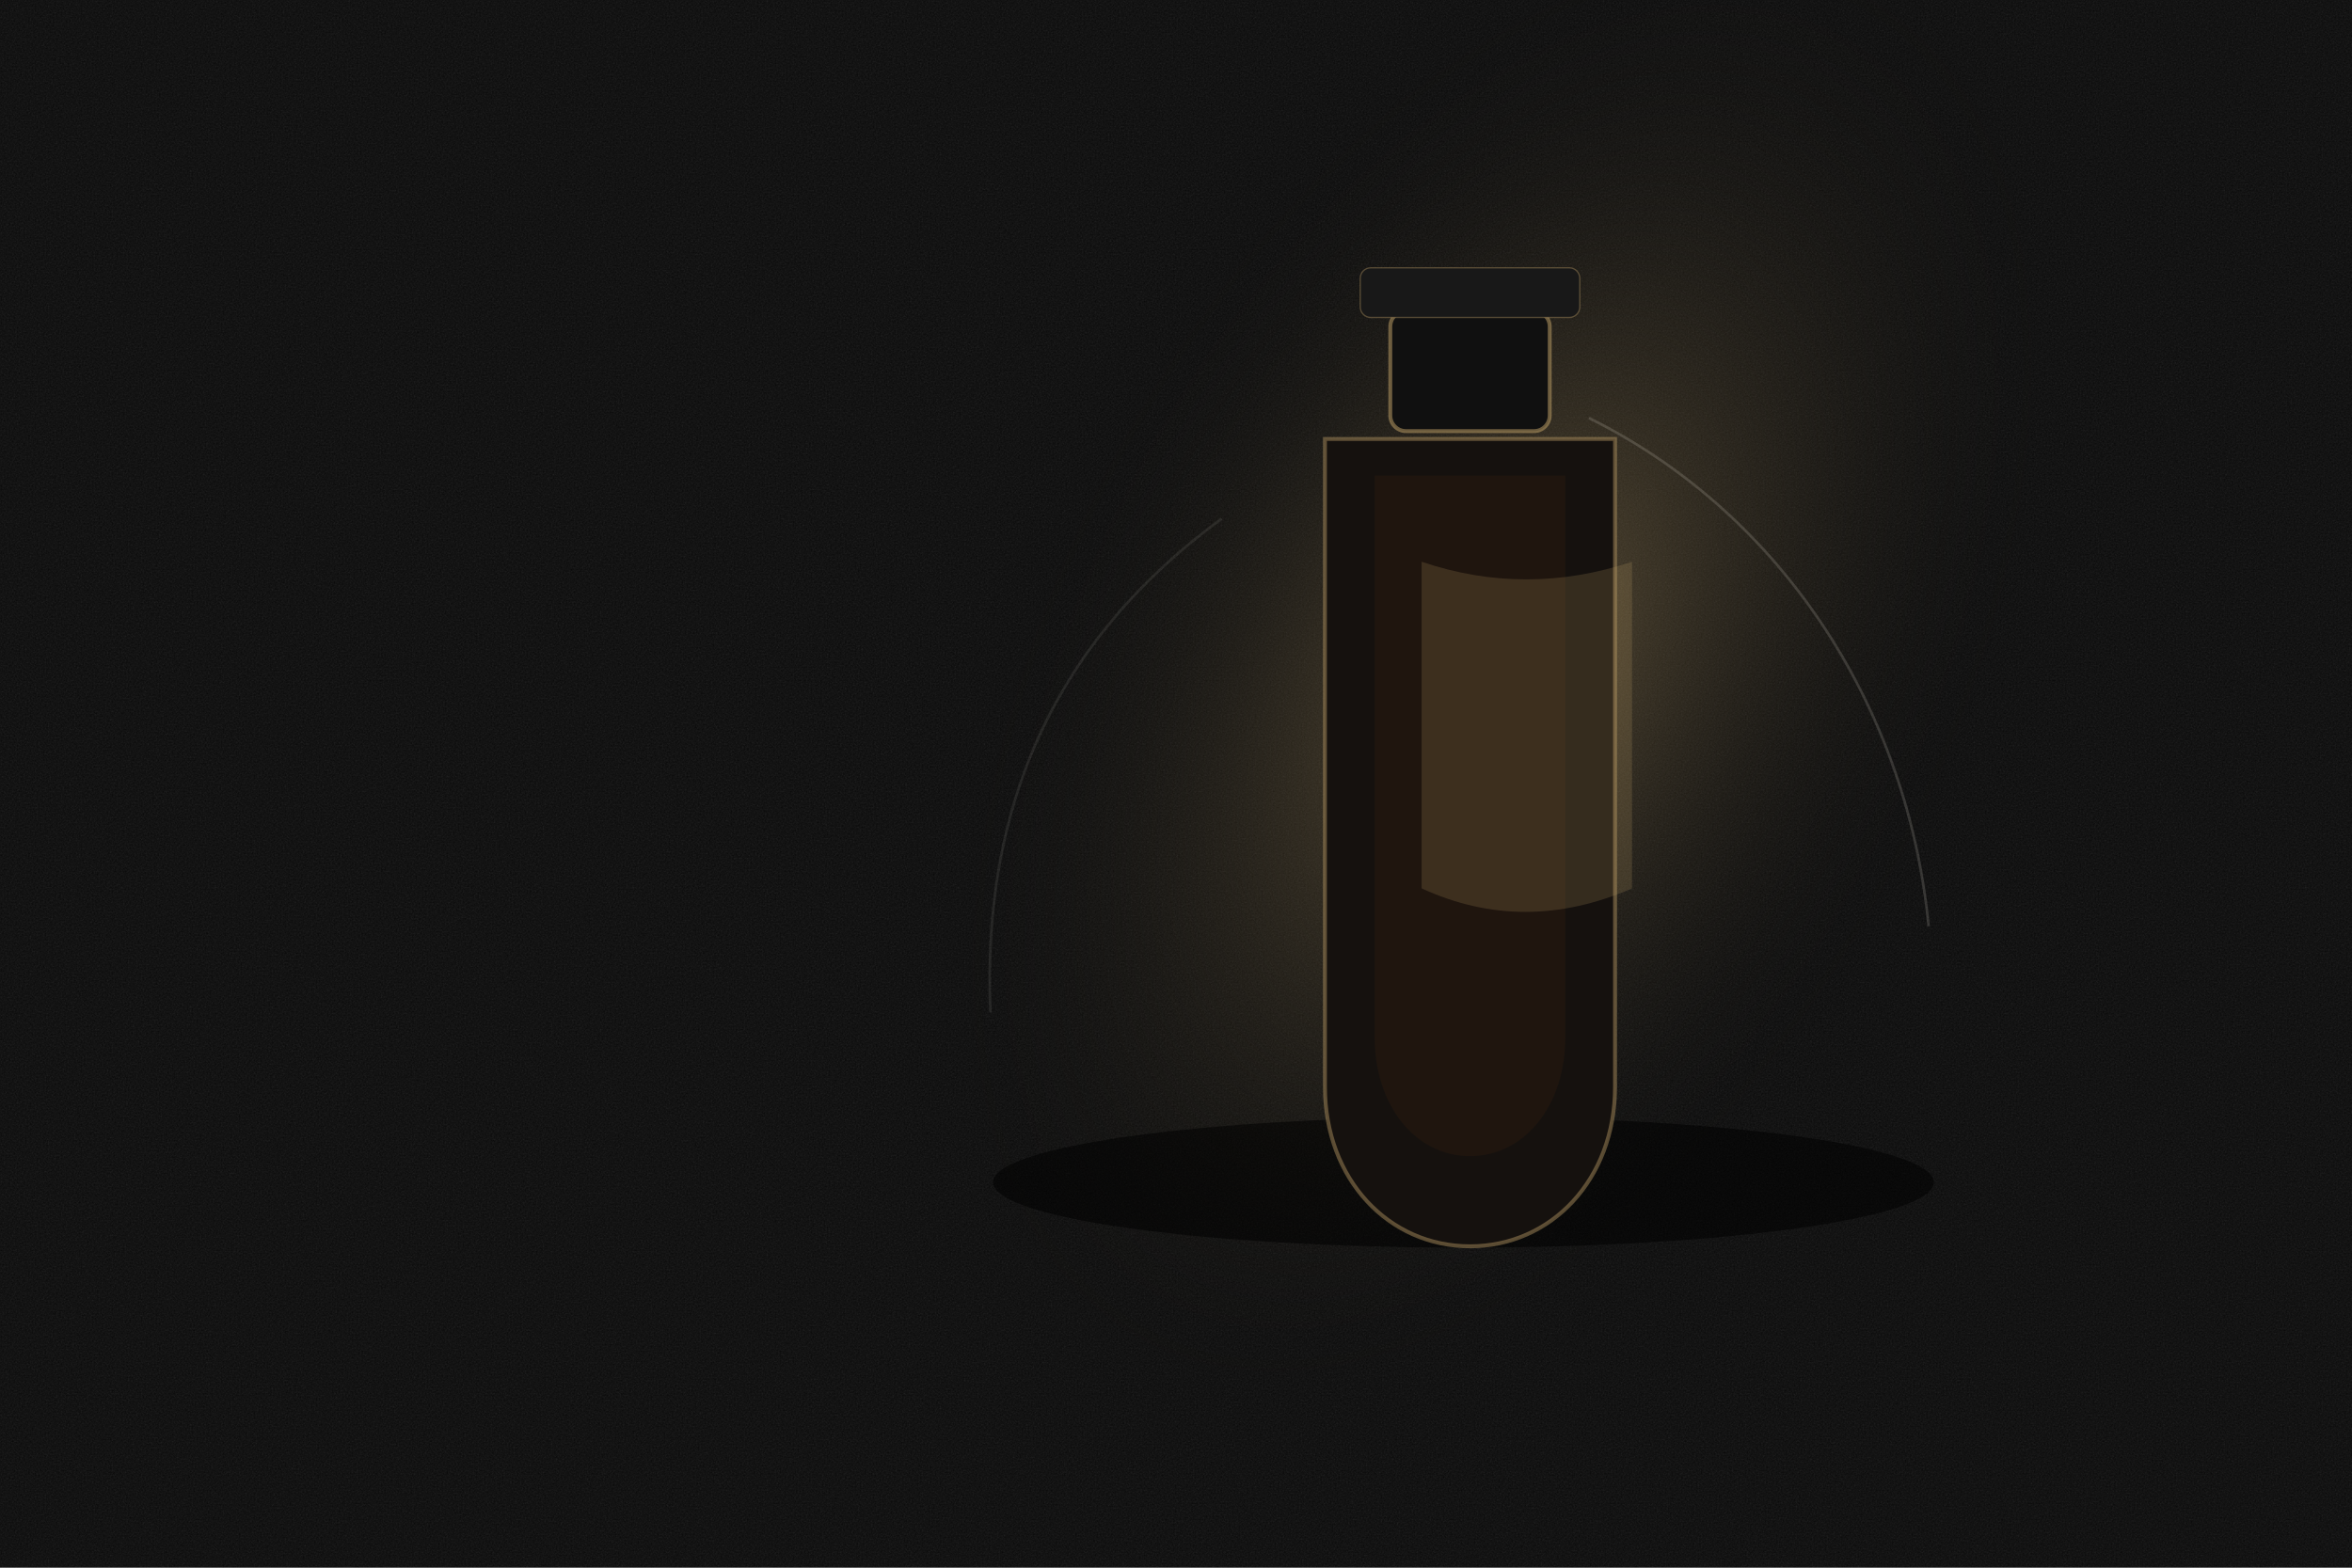
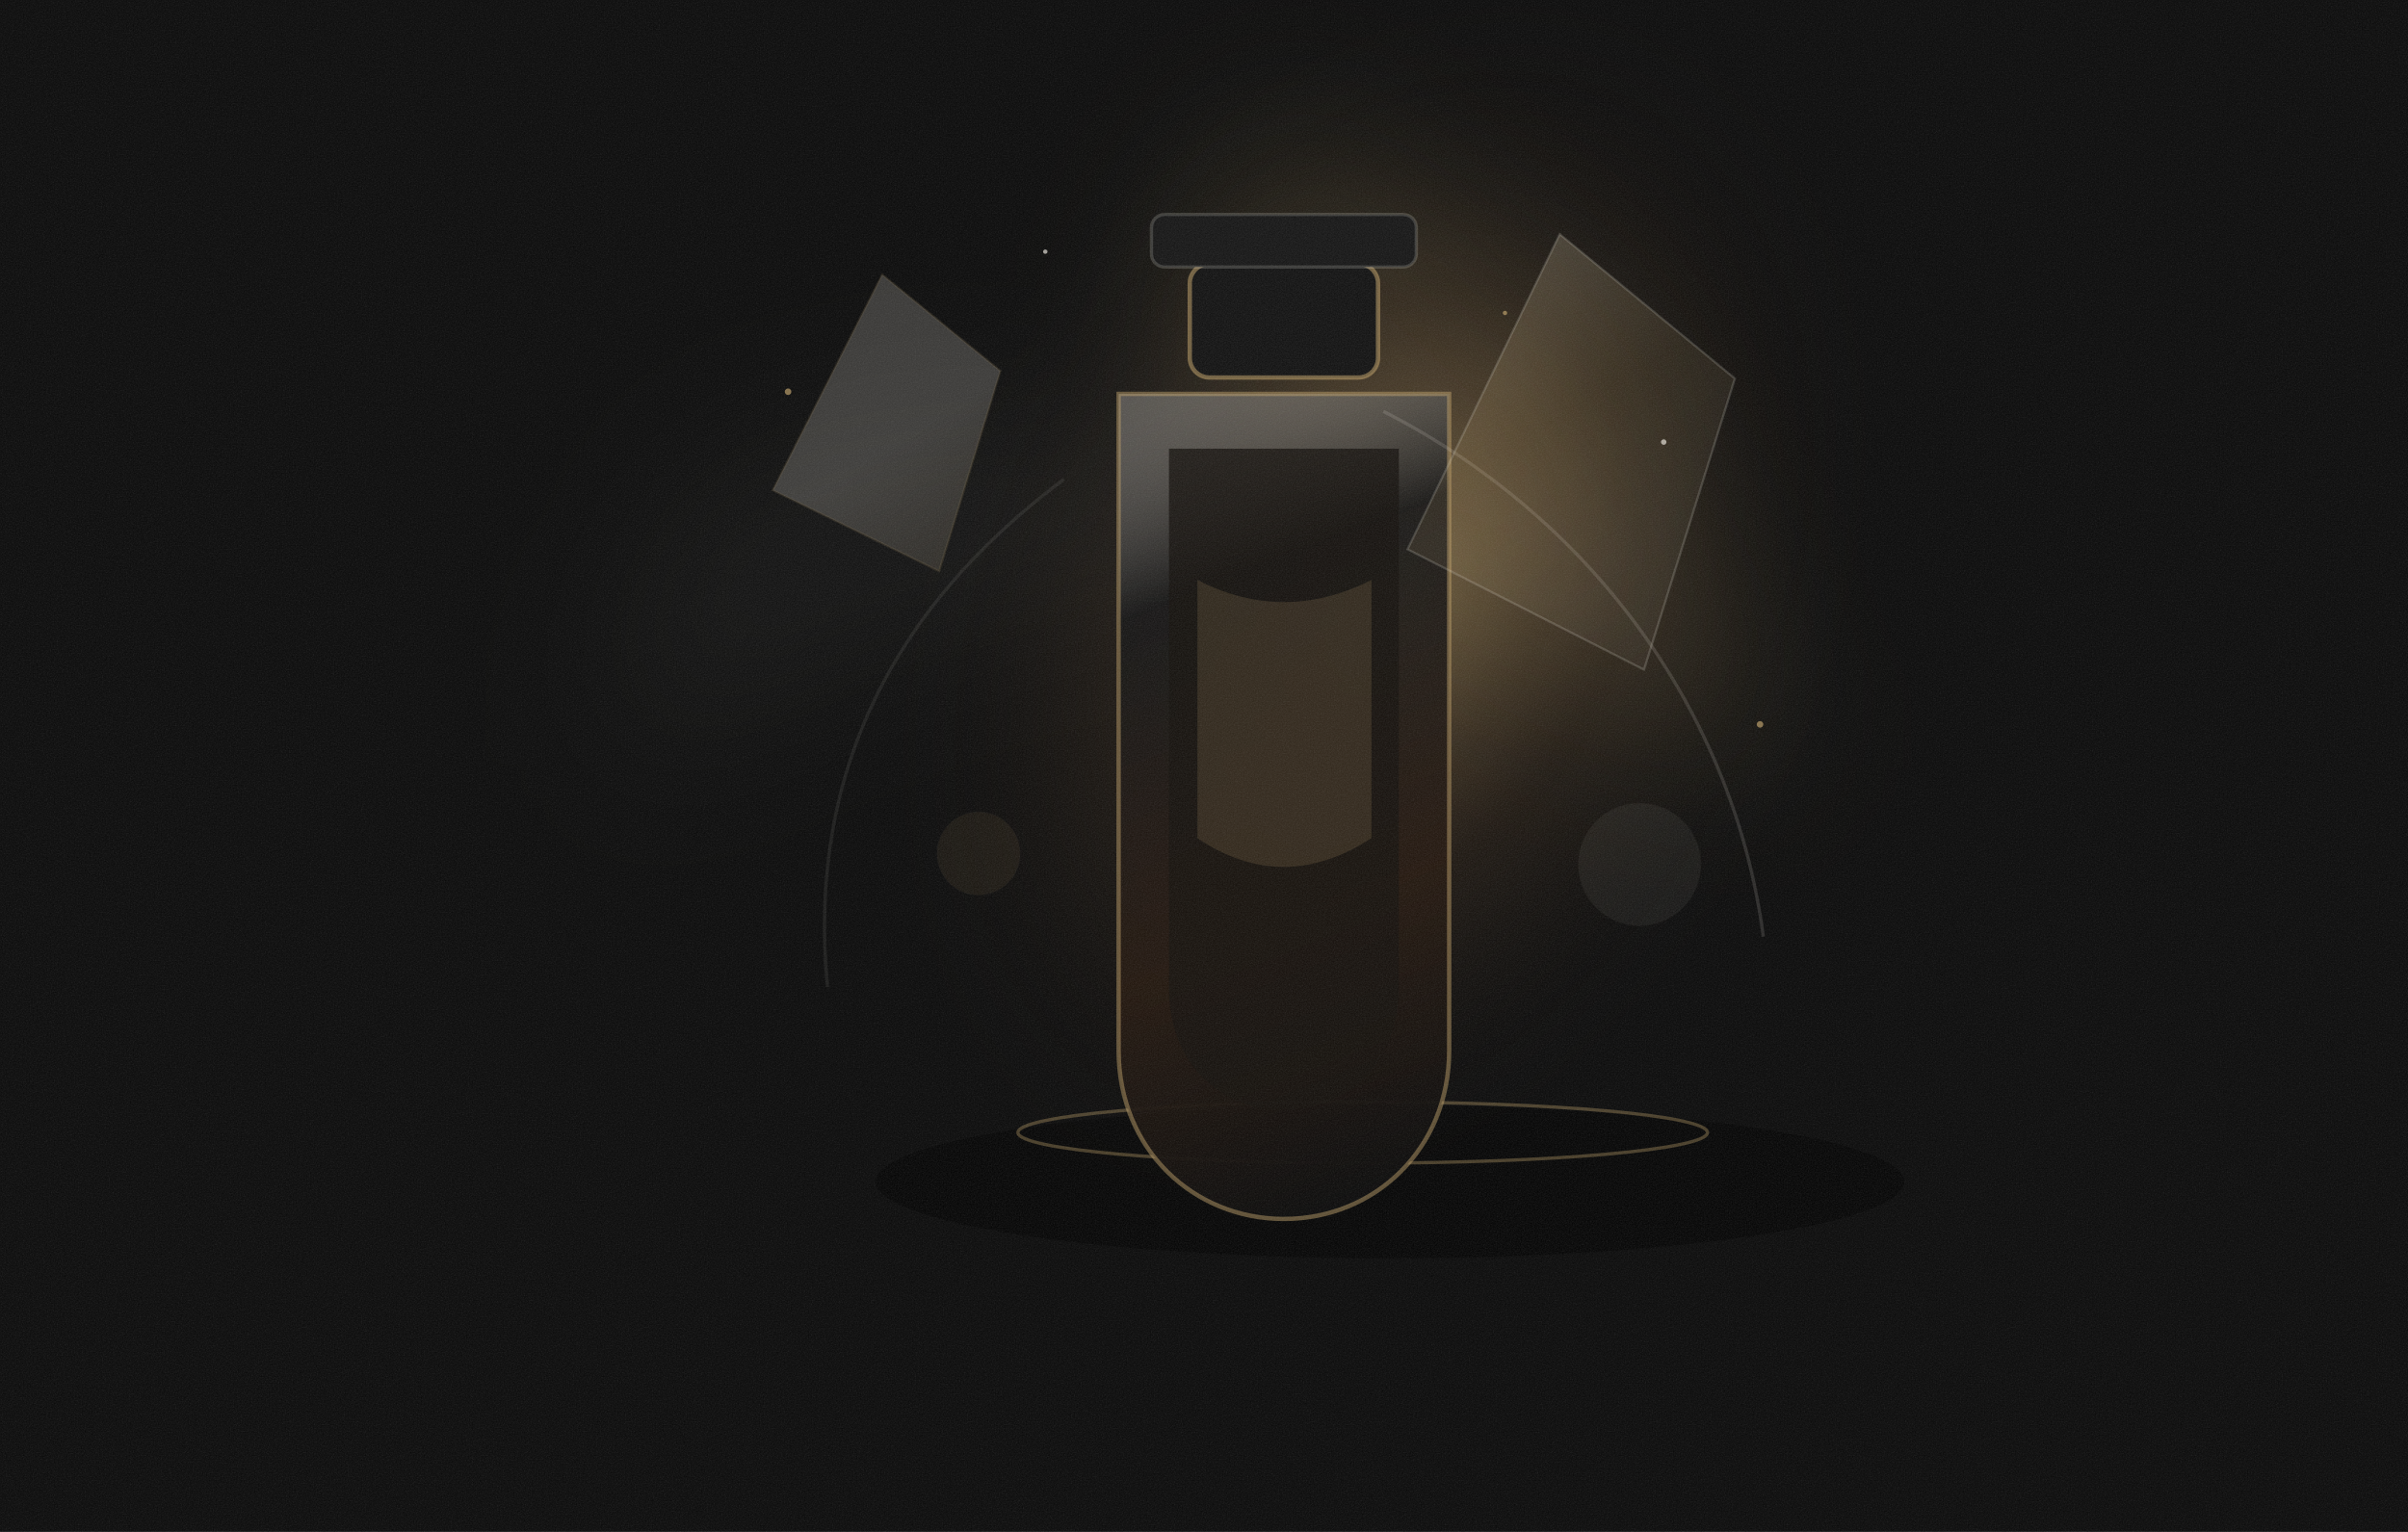
- <svg xmlns="http://www.w3.org/2000/svg" width="1800" height="1200" viewBox="0 0 1800 1200" fill="none">
-   <rect width="1800" height="1200" fill="#090909" />
-   <filter id="grain">
-     <feTurbulence type="fractalNoise" baseFrequency=".8" numOctaves="3" stitchTiles="stitch" />
-     <feColorMatrix type="saturate" values="0" />
-   </filter>
-   <rect width="1800" height="1200" opacity=".12" filter="url(#grain)" />
-   <radialGradient id="g1" cx="0" cy="0" r="1" gradientUnits="userSpaceOnUse" gradientTransform="translate(1150 510) rotate(118) scale(620 360)">
-     <stop stop-color="#C6A66B" stop-opacity=".42" />
-     <stop offset="1" stop-color="#090909" stop-opacity="0" />
-   </radialGradient>
-   <rect width="1800" height="1200" fill="url(#g1)" />
-   <ellipse cx="1120" cy="905" rx="360" ry="50" fill="#000" opacity=".55" />
-   <path d="M1014 336h222v496c0 71-49 122-111 122s-111-51-111-122V336Z" fill="#15110E" stroke="#C6A66B" stroke-opacity=".42" stroke-width="3" />
-   <path d="M1052 364h146v430c0 52-31 91-73 91s-73-39-73-91V364Z" fill="#21160E" opacity=".78" />
-   <rect x="1064" y="238" width="122" height="92" rx="12" fill="#101010" stroke="#C6A66B" stroke-opacity=".5" stroke-width="3" />
-   <rect x="1041" y="205" width="168" height="38" rx="8" fill="#181818" stroke="#C6A66B" stroke-opacity=".36" />
-   <path d="M1088 430c53 18 107 18 161 0v250c-55 24-109 24-161 0V430Z" fill="#C6A66B" opacity=".18" />
-   <path d="M1216 320c142 70 243 215 260 389" stroke="#F3EEE5" stroke-opacity=".16" stroke-width="2" />
-   <path d="M935 397c-126 92-184 218-177 378" stroke="#F3EEE5" stroke-opacity=".09" stroke-width="2" />
+ <svg xmlns="http://www.w3.org/2000/svg" width="2200" height="1400" viewBox="0 0 2200 1400" fill="none">
+   <rect width="2200" height="1400" fill="#090909" />
+   <defs>
+     <filter id="blurA" x="-40%" y="-40%" width="180%" height="180%">
+       <feGaussianBlur stdDeviation="70" />
+     </filter>
+     <filter id="grain">
+       <feTurbulence type="fractalNoise" baseFrequency=".82" numOctaves="3" stitchTiles="stitch" />
+       <feColorMatrix type="saturate" values="0" />
+     </filter>
+     <linearGradient id="glass" x1="945" y1="280" x2="1264" y2="1090" gradientUnits="userSpaceOnUse">
+       <stop stop-color="#F3EEE5" stop-opacity=".18" />
+       <stop offset=".34" stop-color="#141414" stop-opacity=".92" />
+       <stop offset=".7" stop-color="#23160D" stop-opacity=".88" />
+       <stop offset="1" stop-color="#090909" />
+     </linearGradient>
+     <radialGradient id="gold" cx="0" cy="0" r="1" gradientUnits="userSpaceOnUse" gradientTransform="translate(1265 550) rotate(116) scale(610 430)">
+       <stop stop-color="#C6A66B" stop-opacity=".54" />
+       <stop offset=".48" stop-color="#7A5735" stop-opacity=".18" />
+       <stop offset="1" stop-color="#090909" stop-opacity="0" />
+     </radialGradient>
+     <linearGradient id="crystal" x1="1200" y1="175" x2="1500" y2="680" gradientUnits="userSpaceOnUse">
+       <stop stop-color="#F3EEE5" stop-opacity=".35" />
+       <stop offset=".5" stop-color="#C6A66B" stop-opacity=".12" />
+       <stop offset="1" stop-color="#F3EEE5" stop-opacity=".03" />
+     </linearGradient>
+   </defs>
+   <rect width="2200" height="1400" fill="url(#gold)" />
+   <ellipse cx="1270" cy="1080" rx="470" ry="70" fill="#000" opacity=".62" />
+   <ellipse cx="1245" cy="1035" rx="315" ry="28" stroke="#C6A66B" stroke-opacity=".35" stroke-width="3" />
+   <g filter="url(#blurA)" opacity=".58">
+     <path d="M1182 112C1419 239 1559 441 1627 705C1460 664 1286 574 1138 431C1030 326 1016 215 1182 112Z" fill="#C6A66B" opacity=".24" />
+     <path d="M654 428C832 348 1043 355 1260 468C1044 524 810 580 566 710C550 598 578 493 654 428Z" fill="#F3EEE5" opacity=".07" />
+   </g>
+   <path d="M1022 360h302v600c0 90-68 154-151 154s-151-64-151-154V360Z" fill="url(#glass)" stroke="#C6A66B" stroke-opacity=".46" stroke-width="4" />
+   <path d="M1068 410h210v494c0 63-42 110-105 110s-105-47-105-110V410Z" fill="#130F0B" opacity=".78" />
+   <rect x="1087" y="241" width="172" height="104" rx="18" fill="#111" stroke="#C6A66B" stroke-opacity=".52" stroke-width="4" />
+   <rect x="1052" y="196" width="242" height="48" rx="12" fill="#151515" stroke="#F3EEE5" stroke-opacity=".18" stroke-width="3" />
+   <path d="M1094 530C1146 557 1200 557 1253 530V766C1199 801 1146 801 1094 766V530Z" fill="#C6A66B" opacity=".16" />
+   <path d="M1264 376C1452 472 1584 650 1611 856" stroke="#F3EEE5" stroke-opacity=".14" stroke-width="3" />
+   <path d="M972 438C810 559 738 714 756 902" stroke="#F3EEE5" stroke-opacity=".08" stroke-width="3" />
+   <path d="M1425 214L1585 346L1502 612L1286 502L1425 214Z" fill="url(#crystal)" stroke="#F3EEE5" stroke-opacity=".18" stroke-width="2" />
+   <path d="M806 251L914 339L858 522L706 448L806 251Z" fill="url(#crystal)" opacity=".58" stroke="#C6A66B" stroke-opacity=".22" stroke-width="2" />
+   <circle cx="1498" cy="790" r="56" fill="#F3EEE5" opacity=".06" stroke="#C6A66B" stroke-opacity=".2" />
+   <circle cx="894" cy="780" r="38" fill="#C6A66B" opacity=".08" stroke="#F3EEE5" stroke-opacity=".14" />
+   <g opacity=".65">
+     <circle cx="720" cy="358" r="3" fill="#C6A66B" />
+     <circle cx="1520" cy="404" r="2.5" fill="#F3EEE5" />
+     <circle cx="1608" cy="662" r="3" fill="#C6A66B" />
+     <circle cx="955" cy="230" r="2" fill="#F3EEE5" />
+     <circle cx="1375" cy="286" r="2" fill="#C6A66B" />
+   </g>
+   <rect width="2200" height="1400" opacity=".13" filter="url(#grain)" />
</svg>
